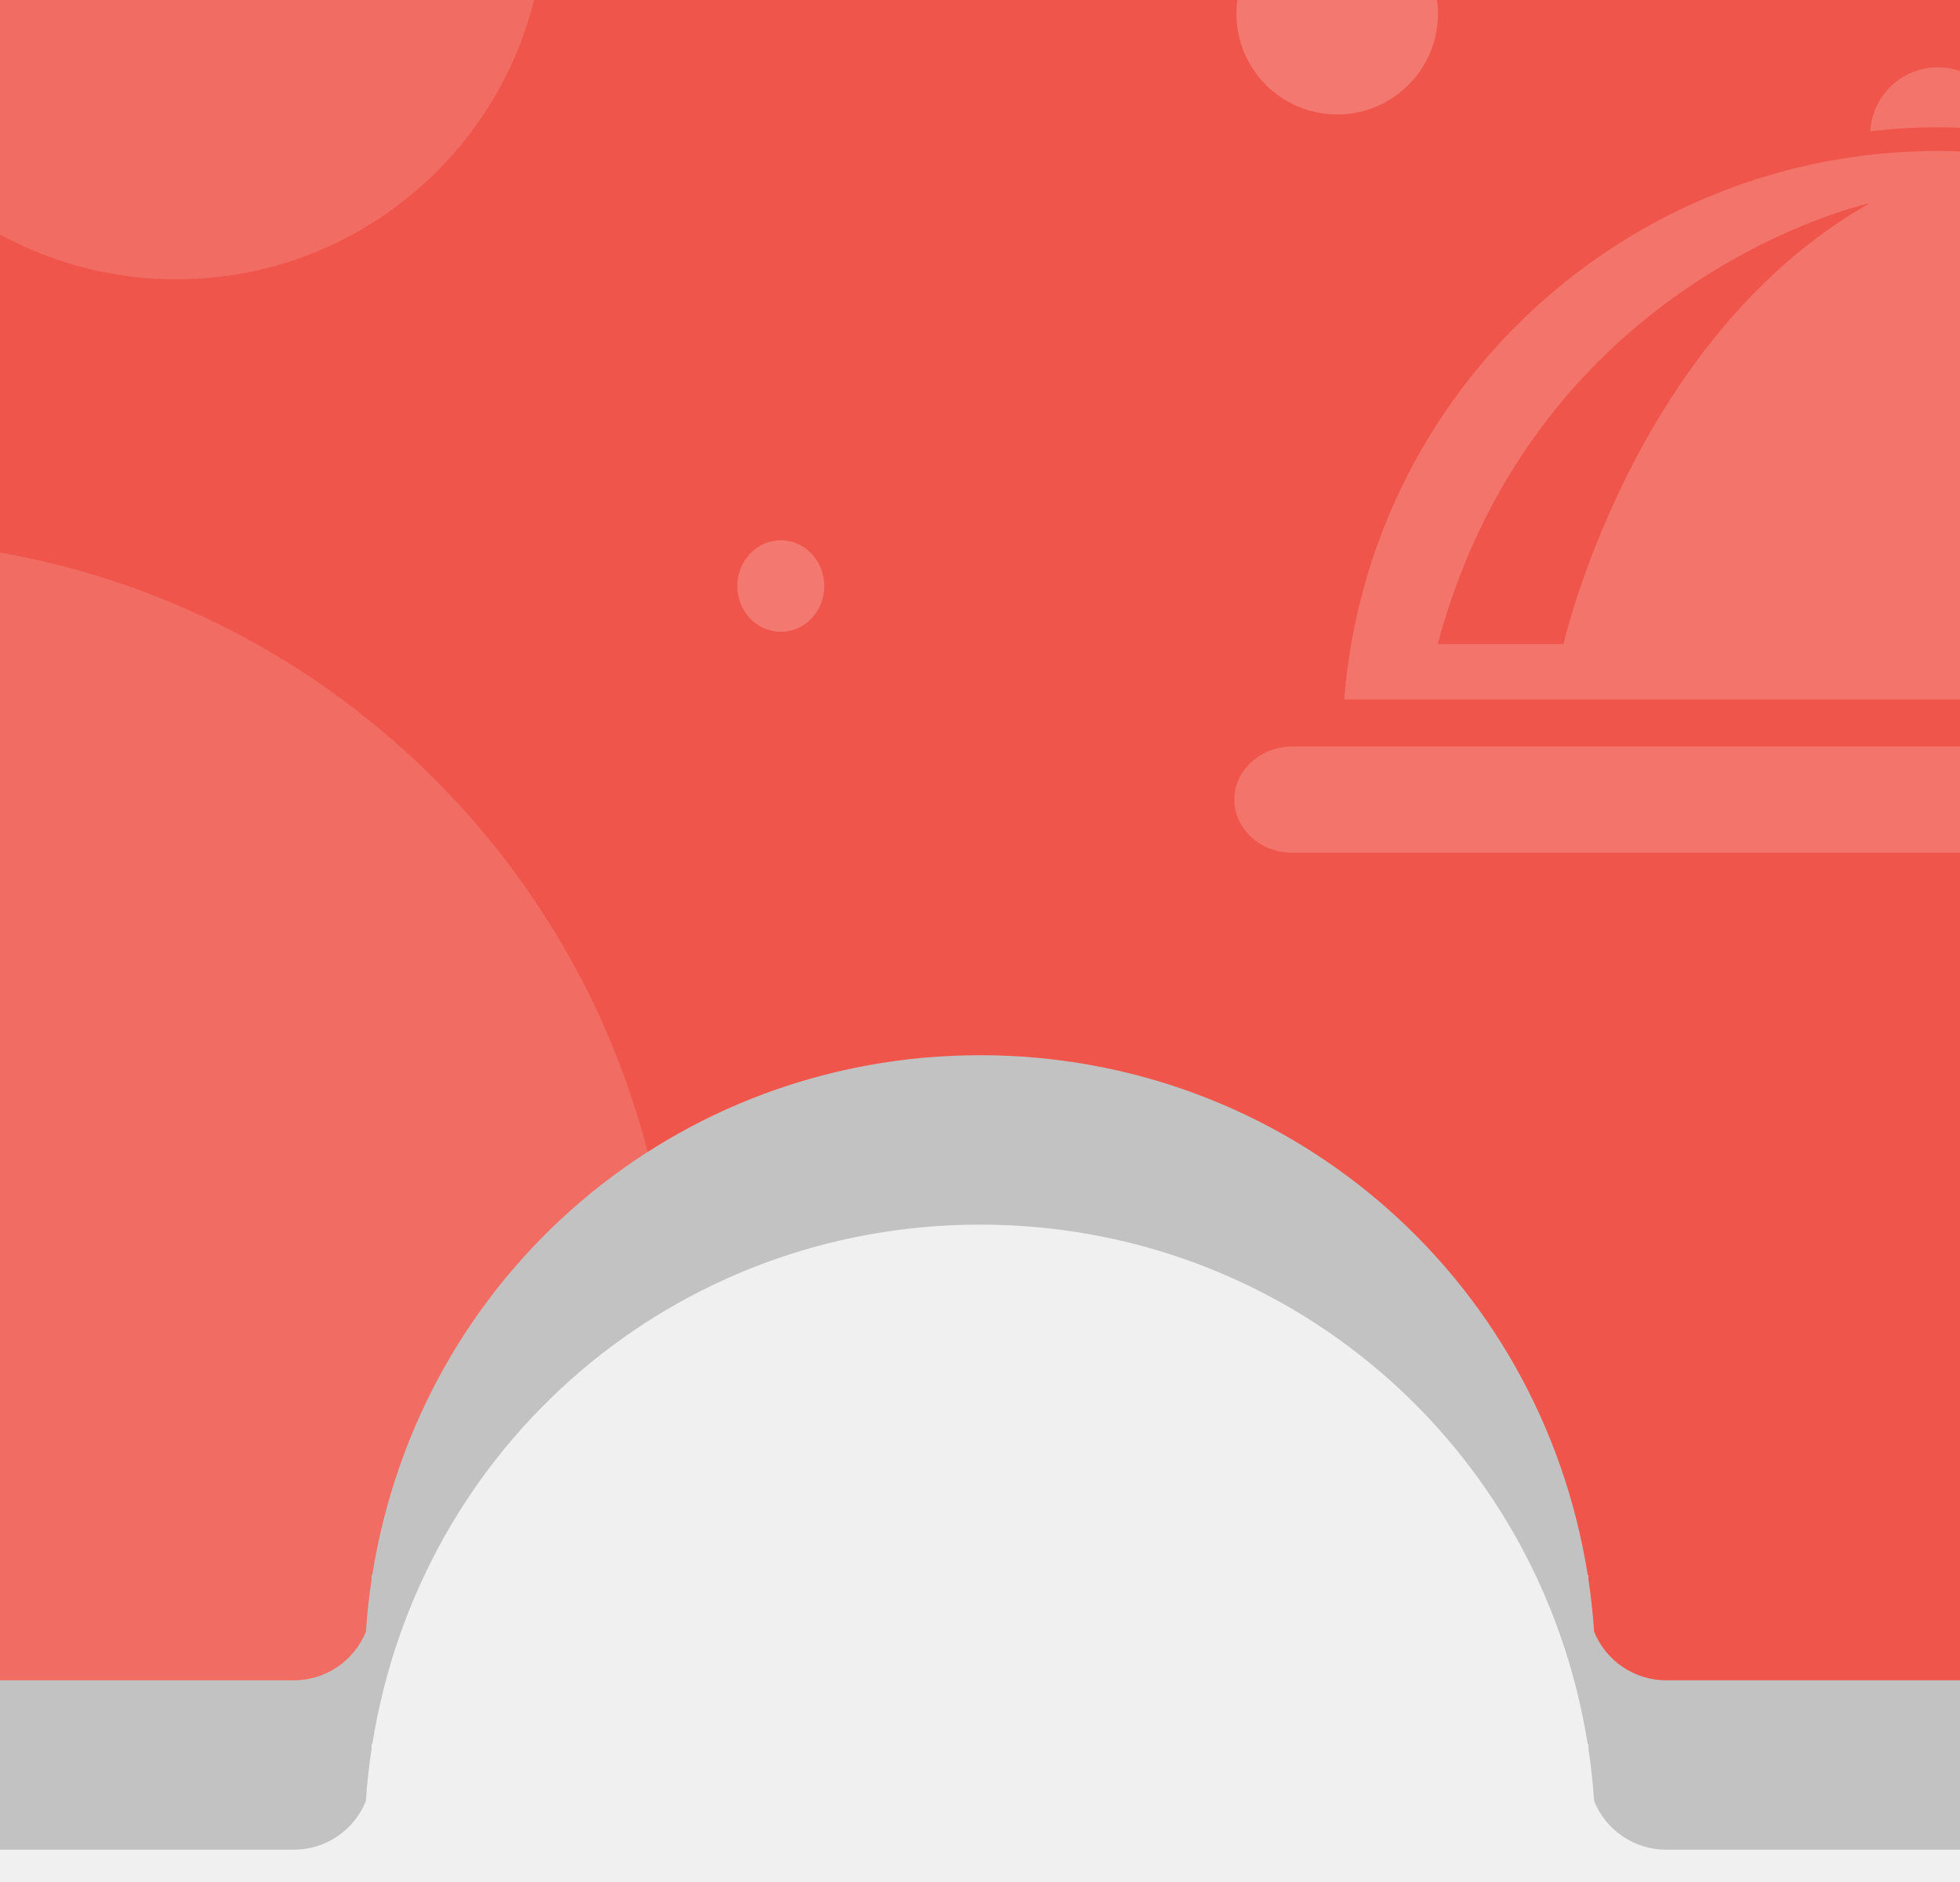
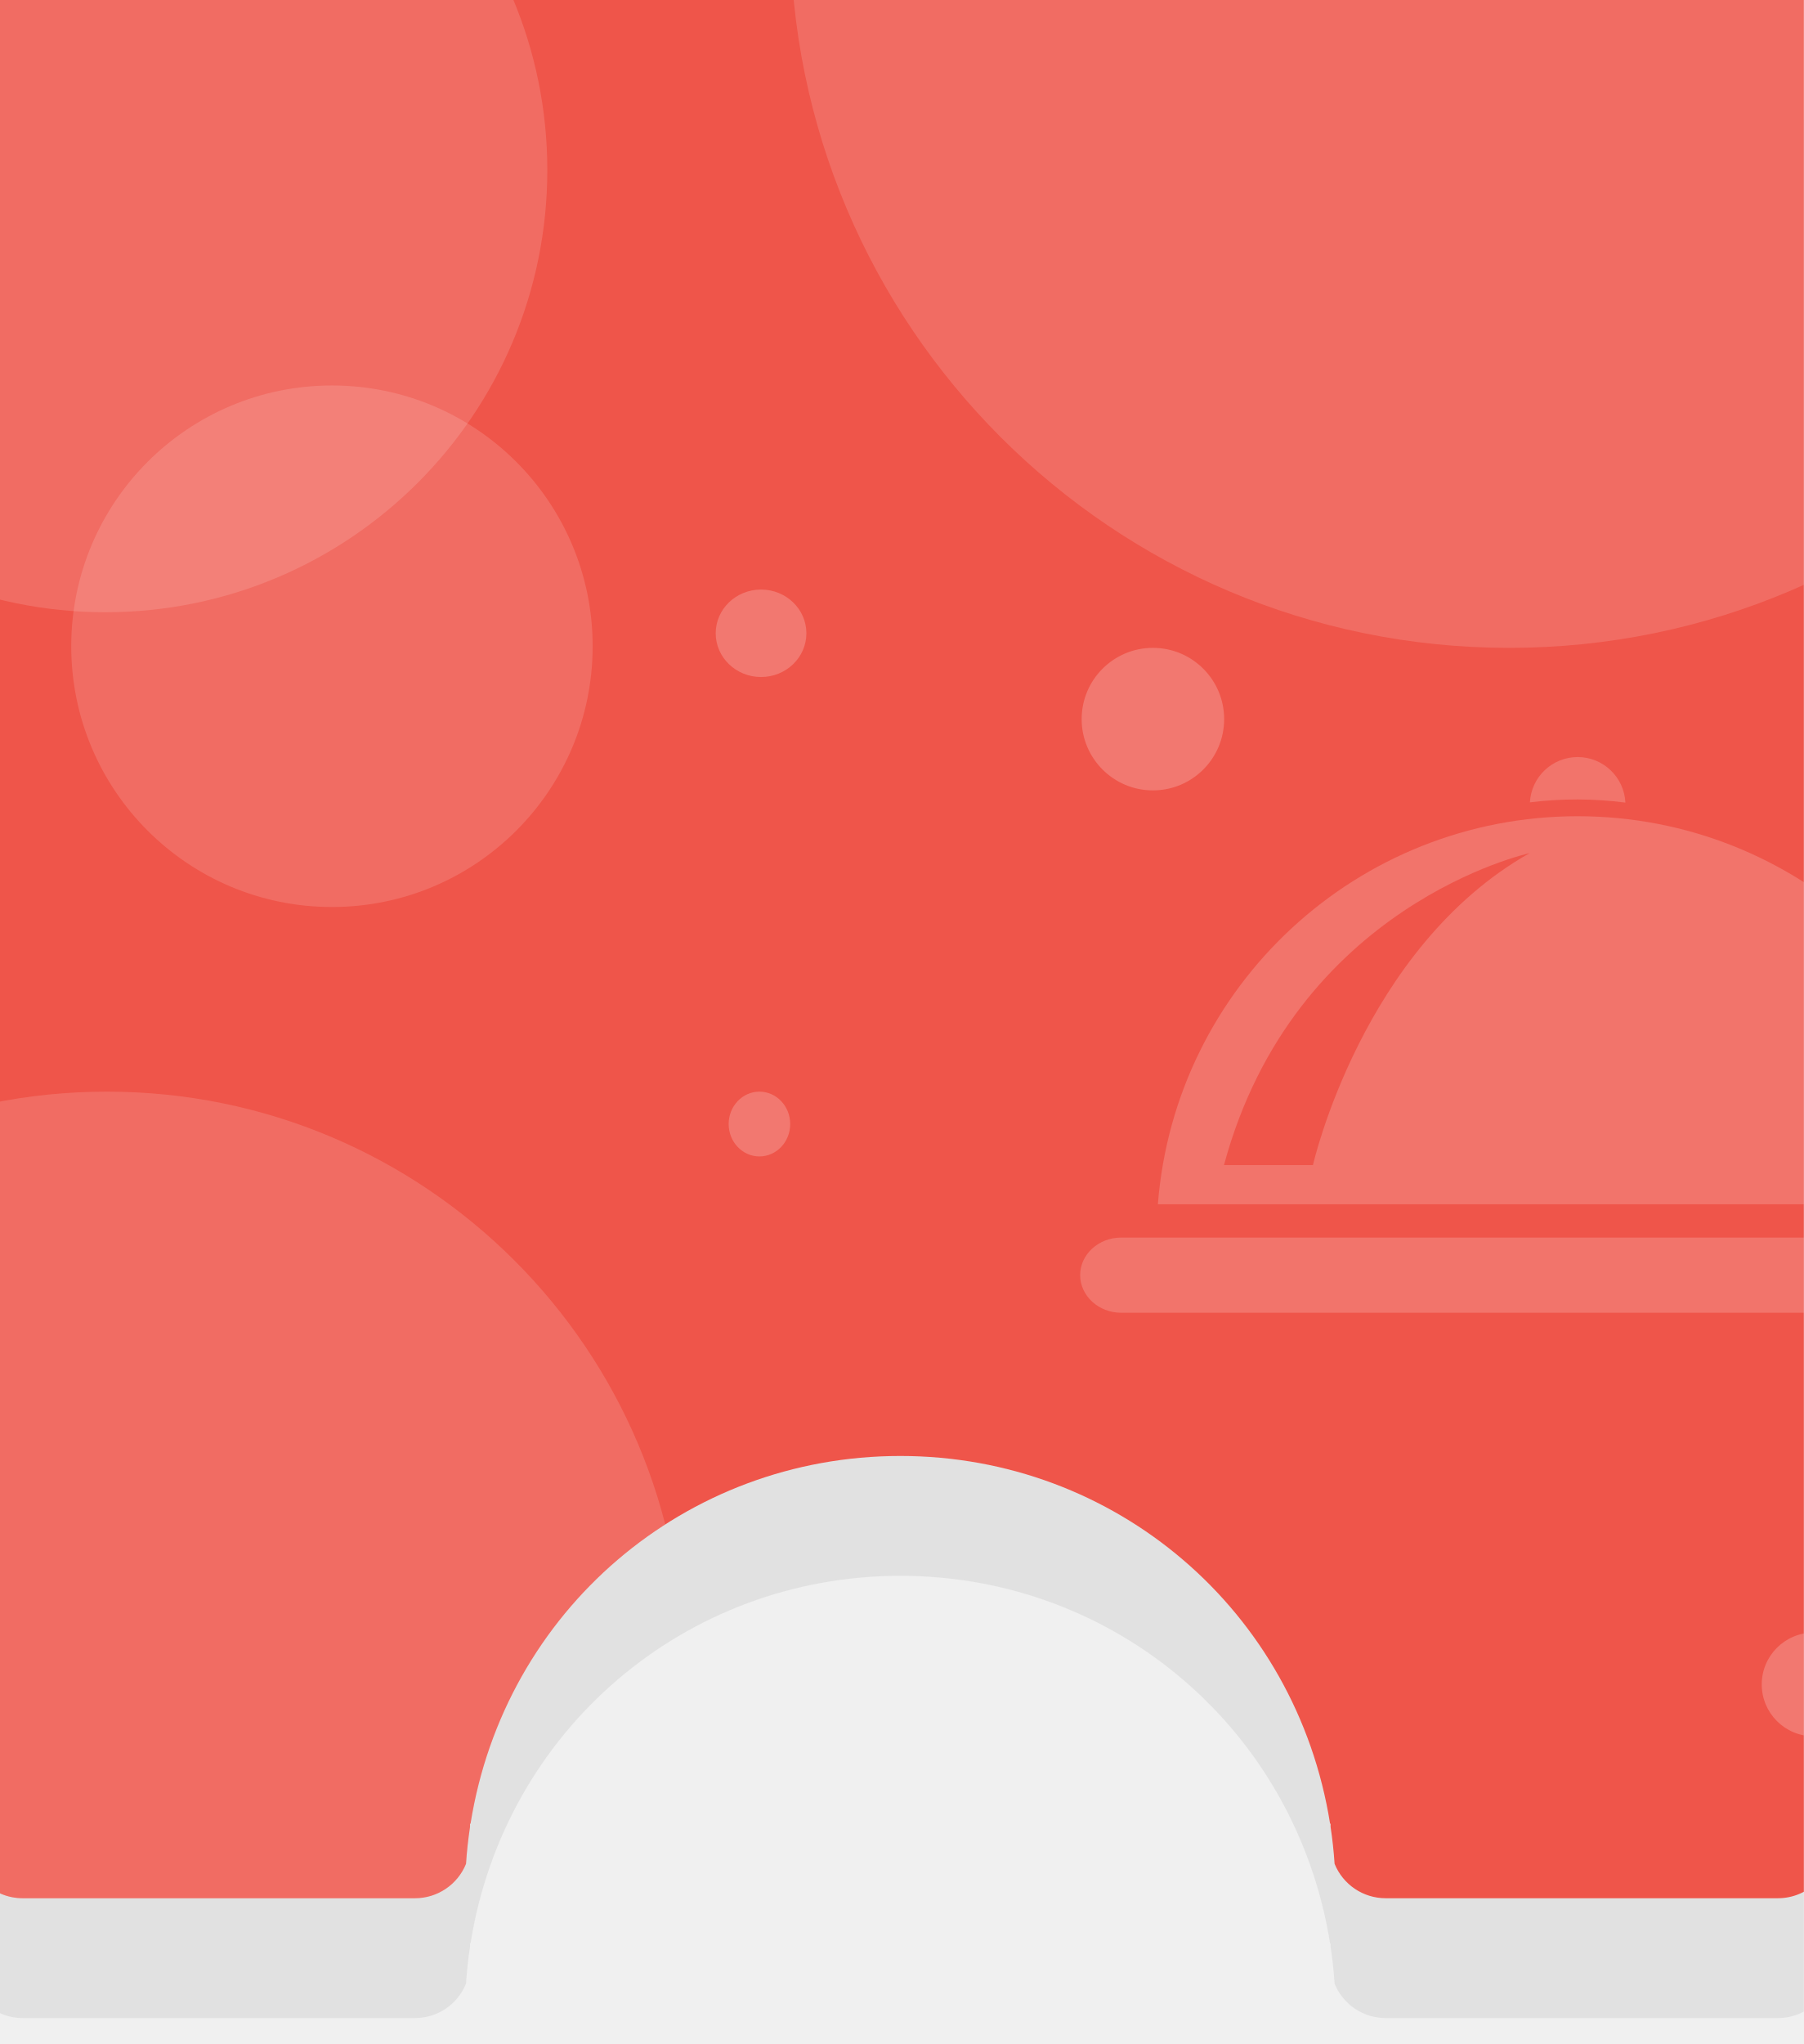
- <svg xmlns="http://www.w3.org/2000/svg" width="428" height="411" viewBox="0 0 428 411">
+ <svg xmlns="http://www.w3.org/2000/svg" width="557" height="631" viewBox="0 0 557 631">
  <defs>
    <clipPath id="clip-path">
-       <rect id="Rectangle_399" data-name="Rectangle 399" width="428" height="411" transform="translate(-0.002 110)" fill="#fff" stroke="#707070" stroke-width="1" />
+       <rect id="Rectangle_401" data-name="Rectangle 401" width="557" height="631" transform="translate(-10768 11892)" fill="#fff" stroke="#707070" stroke-width="1" />
    </clipPath>
    <clipPath id="clip-path-2">
      <path id="Subtraction_3" data-name="Subtraction 3" d="M559,586H437.863A17.005,17.005,0,0,1,422.1,575.376c-.252-3.8-.668-7.634-1.236-11.388v-1h-.155C410.24,497.211,354.428,449.47,288,449.47S165.758,497.211,155.29,562.989h-.155v1c-.569,3.754-.985,7.586-1.237,11.388A17,17,0,0,1,138.135,586H17A17,17,0,0,1,0,569V0H576V569a17,17,0,0,1-17,17Z" transform="translate(0.343 -0.362)" fill="#4a4b4d" opacity="0.35" />
    </clipPath>
  </defs>
-   <g id="Mask_Group_4" data-name="Mask Group 4" transform="translate(0.002 -110)" clip-path="url(#clip-path)">
-     <g id="Organe_top_shape" data-name="Organe top shape" transform="translate(-74.343 -108.638)">
-       <path id="Subtraction_2" data-name="Subtraction 2" d="M559,586H437.863A17.005,17.005,0,0,1,422.1,575.376c-.252-3.8-.668-7.634-1.236-11.388v-1h-.155C410.24,497.211,354.428,449.47,288,449.47S165.758,497.211,155.29,562.989h-.155v1c-.569,3.754-.985,7.586-1.237,11.388A17,17,0,0,1,138.135,586H17A17,17,0,0,1,0,569V0H576V569a17,17,0,0,1-17,17Z" transform="translate(0.343 36.638)" fill="#4a4b4d" opacity="0.28" />
+   <g id="Mask_Group_6" data-name="Mask Group 6" transform="translate(10768 -11892)" clip-path="url(#clip-path)">
+     <g id="Organe_top_shape" data-name="Organe top shape" transform="translate(-10778.343 11892.362)">
+       <path id="Subtraction_2" data-name="Subtraction 2" d="M559,586H437.863A17.005,17.005,0,0,1,422.1,575.376c-.252-3.8-.668-7.634-1.236-11.388v-1h-.155C410.24,497.211,354.428,449.47,288,449.47S165.758,497.211,155.29,562.989h-.155v1c-.569,3.754-.985,7.586-1.237,11.388A17,17,0,0,1,138.135,586H17A17,17,0,0,1,0,569V0H576V569a17,17,0,0,1-17,17Z" transform="translate(0.343 36.638)" fill="rgba(74,75,77,0.31)" opacity="0.28" />
      <path id="Shaped_subtraction" data-name="Shaped subtraction" d="M559,586H437.863A17.005,17.005,0,0,1,422.1,575.376c-.252-3.8-.668-7.634-1.236-11.388v-1h-.155C410.24,497.211,354.428,449.47,288,449.47S165.758,497.211,155.29,562.989h-.155v1c-.569,3.754-.985,7.586-1.237,11.388A17,17,0,0,1,138.135,586H17A17,17,0,0,1,0,569V0H576V569a17,17,0,0,1-17,17Z" transform="translate(0.343 -0.362)" fill="#ef554a" />
      <g id="Background_objects" data-name="Background objects" clip-path="url(#clip-path-2)">
        <g id="background_objects-2" data-name="background objects" transform="translate(-135.095 -244.091)">
          <circle id="Ellipse_3" data-name="Ellipse 3" cx="136.5" cy="136.5" r="136.5" transform="translate(41.437 159.729)" fill="#fff" opacity="0.14" />
          <circle id="Ellipse_5" data-name="Ellipse 5" cx="222" cy="222" r="222" transform="translate(389.437 -0.271)" fill="#fff" opacity="0.14" />
          <circle id="Ellipse_4" data-name="Ellipse 4" cx="80.5" cy="80.5" r="80.5" transform="translate(167.438 362.729)" fill="#fff" opacity="0.14" />
          <ellipse id="Ellipse_6" data-name="Ellipse 6" cx="14" cy="13.5" rx="14" ry="13.5" transform="translate(366.437 425.729)" fill="#fff" opacity="0.21" />
          <ellipse id="Ellipse_8" data-name="Ellipse 8" cx="9.5" cy="10" rx="9.5" ry="10" transform="translate(370.437 580.729)" fill="#fff" opacity="0.21" />
          <circle id="Ellipse_9" data-name="Ellipse 9" cx="16" cy="16" r="16" transform="translate(689.437 747.729)" fill="#fff" opacity="0.21" />
          <circle id="Ellipse_7" data-name="Ellipse 7" cx="22" cy="22" r="22" transform="translate(479.437 443.729)" fill="#fff" opacity="0.21" />
          <circle id="Ellipse_2" data-name="Ellipse 2" cx="178" cy="178" r="178" transform="translate(0.437 580.729)" fill="#fff" opacity="0.14" />
          <g id="Group_911" data-name="Group 911" transform="translate(478.97 477.435)" opacity="0.18">
            <path id="Path_2987" data-name="Path 2987" d="M317.7,197.745c0,6.4-5.7,11.632-12.651,11.632H23.137c-6.953,0-12.651-5.228-12.651-11.632,0-6.378,5.7-11.58,12.651-11.58H305.051C312,186.165,317.7,191.367,317.7,197.745ZM178.85,51.887a14.761,14.761,0,0,0-29.485-.078,117.636,117.636,0,0,1,29.485.078ZM293.706,175.892H34.482a130.014,130.014,0,0,1,259.224,0ZM149.26,67.492S76.592,83.333,54.9,163.79H82.369S97.582,96.69,149.26,67.492Z" transform="translate(-10.486 -37.824)" fill="#fff" />
          </g>
        </g>
      </g>
    </g>
  </g>
</svg>
